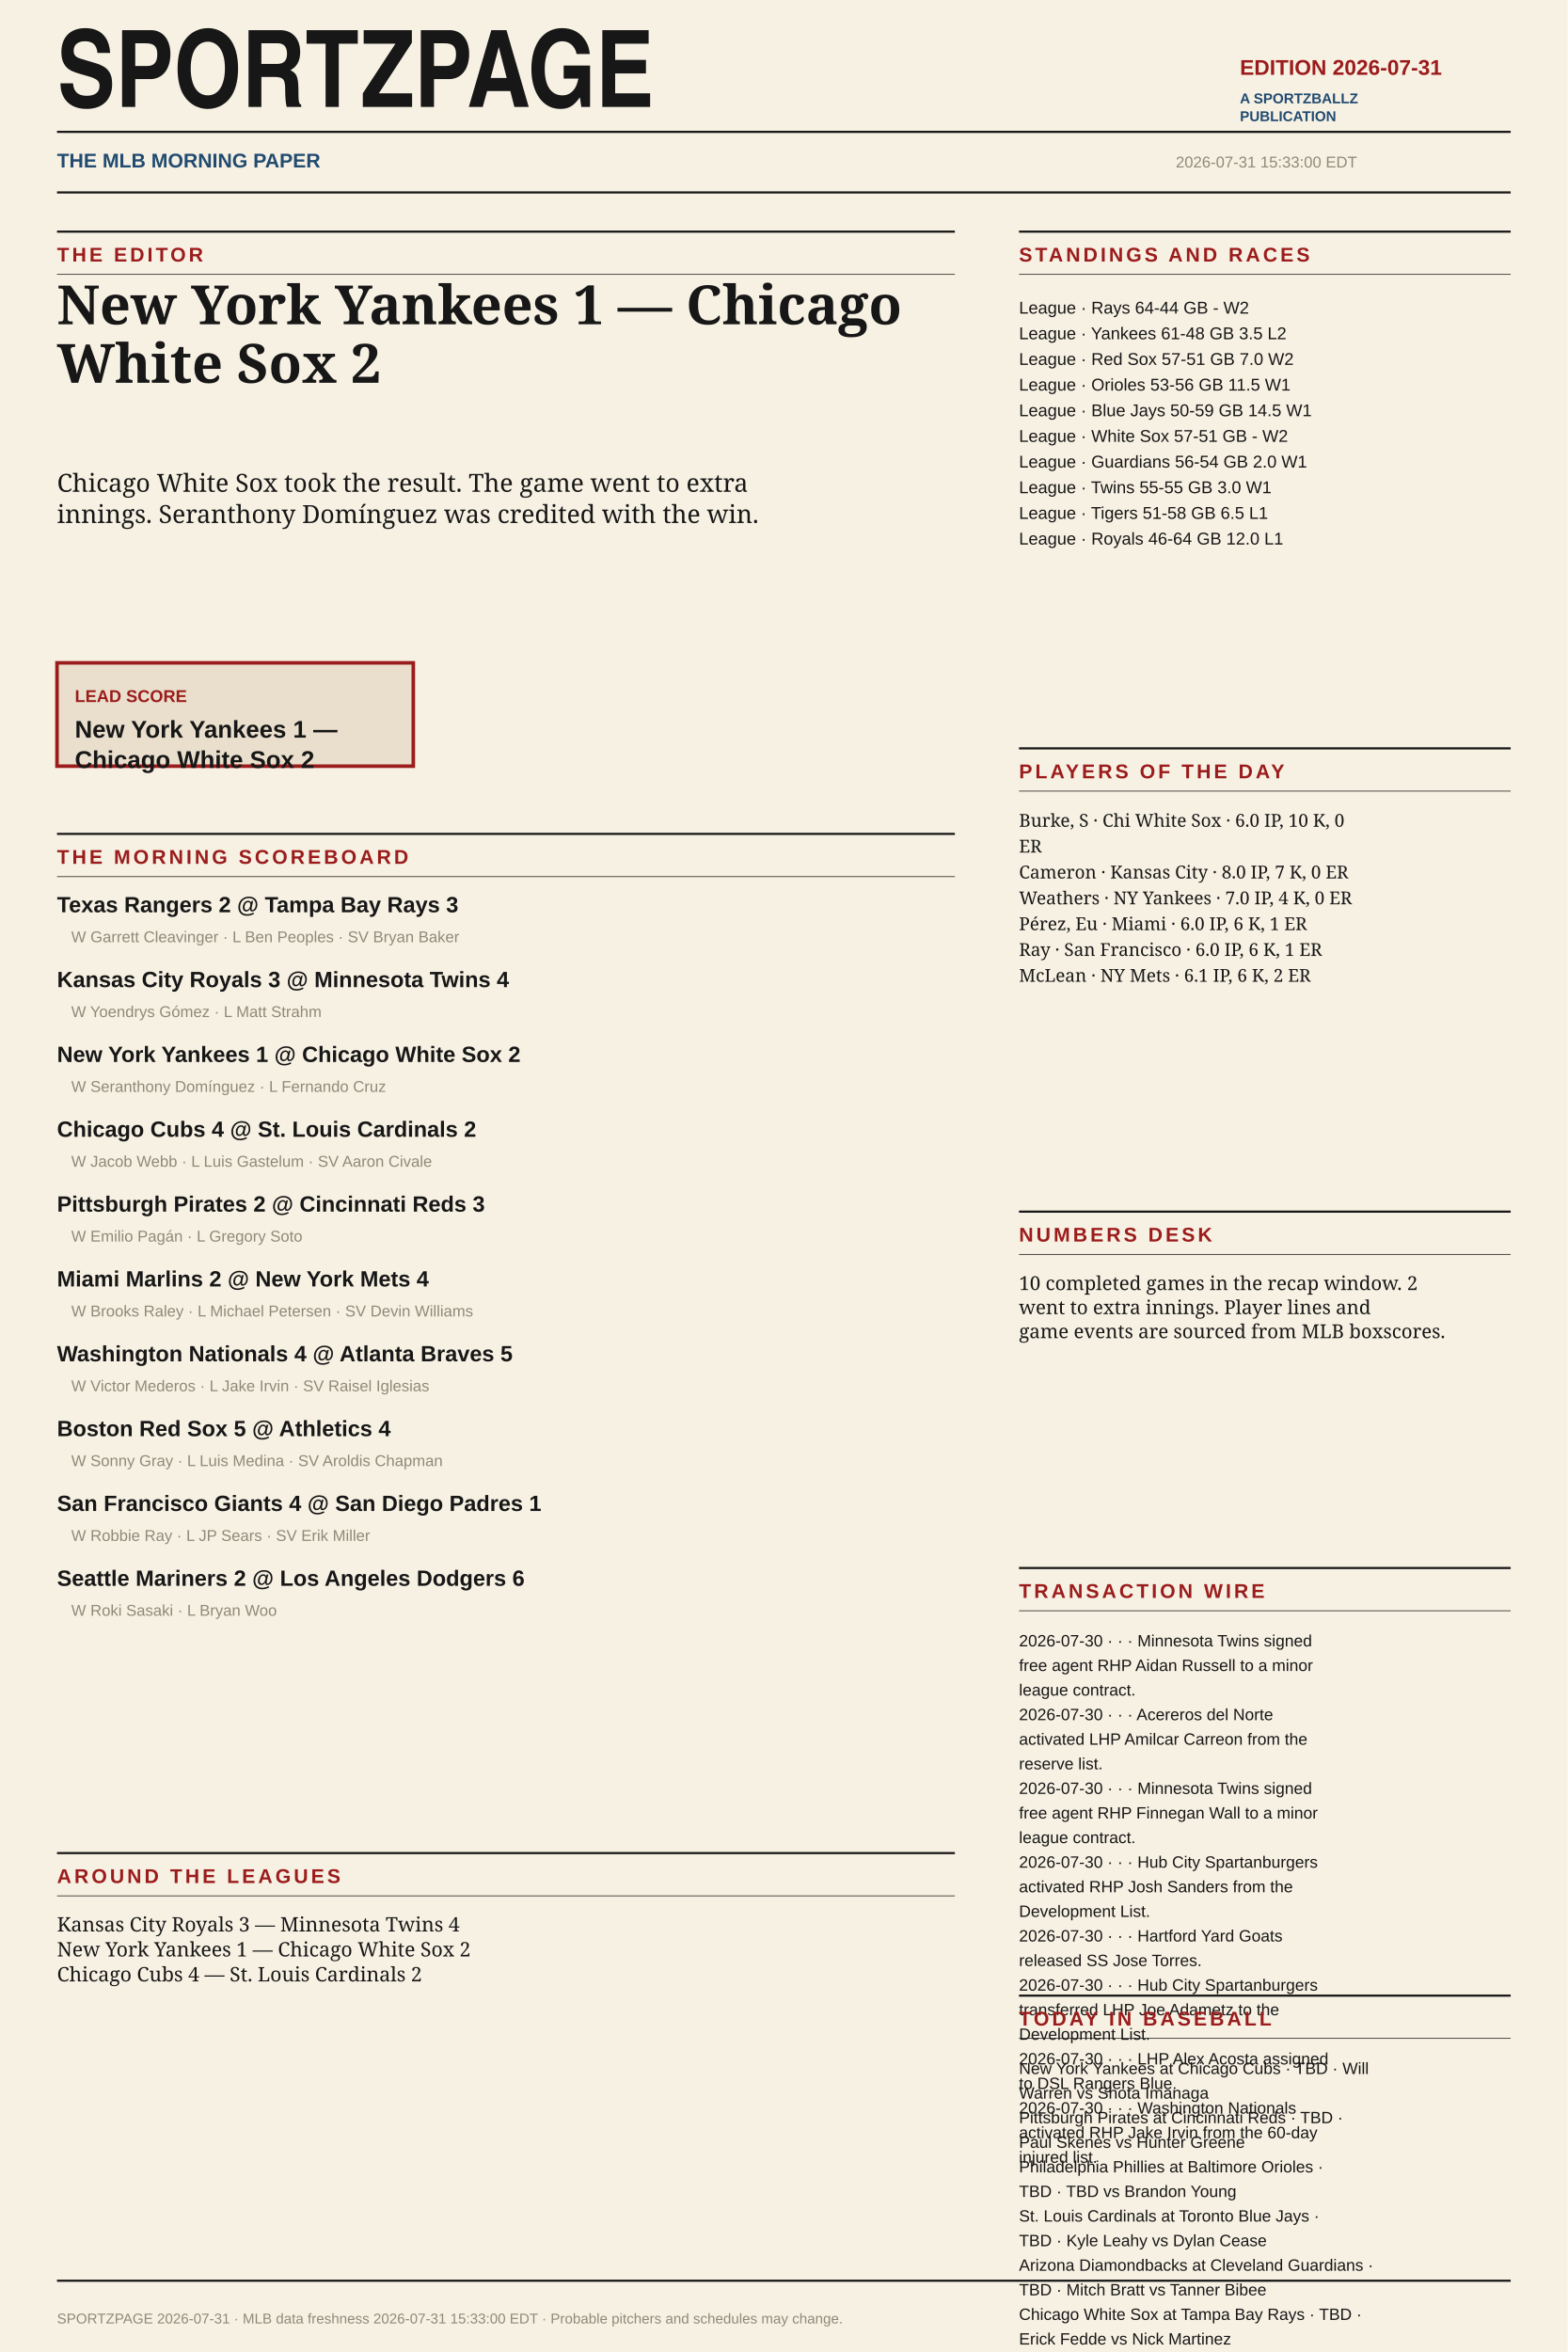
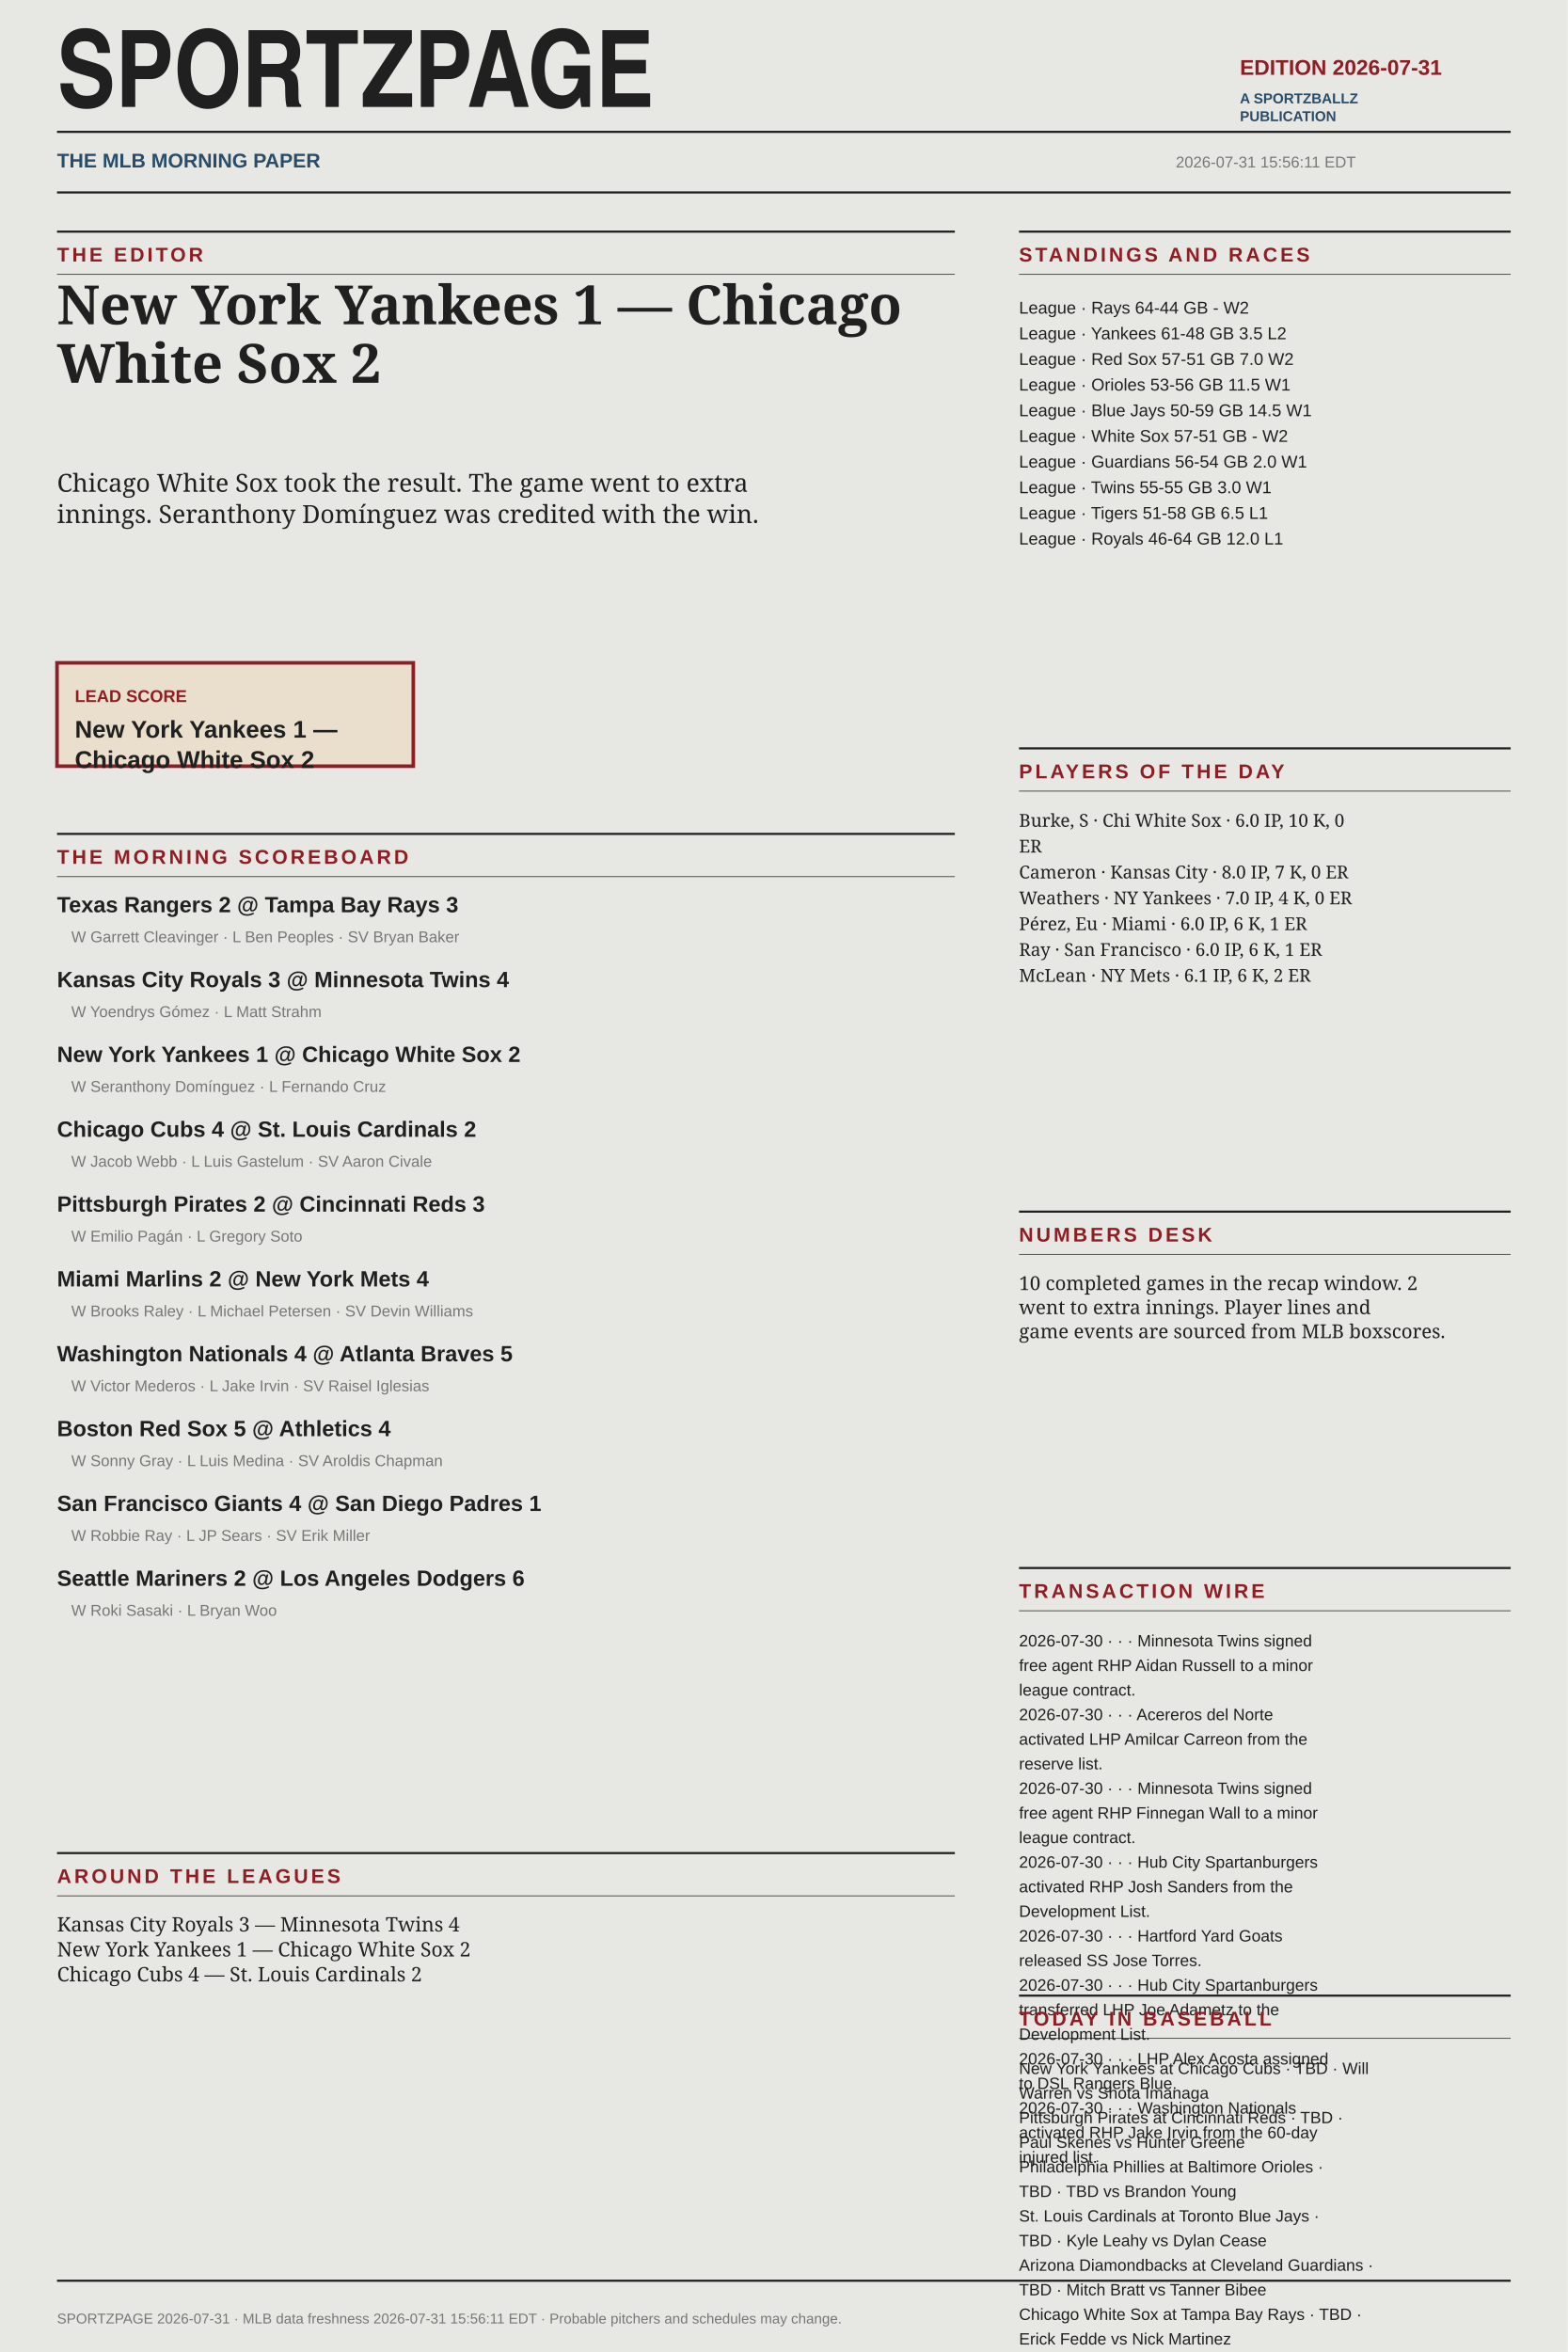
<svg xmlns="http://www.w3.org/2000/svg" width="2200" height="3300" viewBox="0 0 2200 3300" role="img" aria-labelledby="title desc">
-   <rect width="100%" height="100%" fill="#f7f1e3" />
-   <text x="80" y="150.0" font-size="150" font-weight="900" font-family="Arial Narrow" fill="#171717">SPORTZPAGE</text>
-   <text x="1740" y="105.0" font-size="30" font-weight="700" font-family="Arial" fill="#9b1c1c">EDITION 2026-07-31</text>
-   <text x="1740" y="145.0" font-size="20" font-weight="700" font-family="Arial" fill="#214b70">A SPORTZBALLZ</text>
-   <text x="1740" y="170.0" font-size="20" font-weight="700" font-family="Arial" fill="#214b70">PUBLICATION</text>
-   <line x1="80" y1="185" x2="2120" y2="185" stroke="#171717" stroke-width="3" />
-   <text x="80" y="235.0" font-size="28" font-weight="700" font-family="Arial" fill="#214b70">THE MLB MORNING PAPER</text>
-   <text x="1650" y="235.0" font-size="22" font-weight="400" font-family="Arial" fill="#918878">2026-07-31 15:33:00 EDT</text>
-   <line x1="80" y1="270" x2="2120" y2="270" stroke="#171717" stroke-width="3" />
-   <line x1="80" y1="325" x2="1340" y2="325" stroke="#171717" stroke-width="3" />
-   <text x="80" y="367" font-size="28" font-weight="700" font-family="Arial" letter-spacing="4" fill="#9b1c1c">THE EDITOR</text>
-   <line x1="80" y1="385" x2="1340" y2="385" stroke="#171717" stroke-width="1" />
-   <text x="80" y="455.0" font-size="76" font-weight="900" font-family="Georgia" fill="#171717">New York Yankees 1 — Chicago</text>
-   <text x="80" y="537.1" font-size="76" font-weight="900" font-family="Georgia" fill="#171717">White Sox 2</text>
-   <text x="80" y="690.0" font-size="35" font-weight="400" font-family="Georgia" fill="#171717">Chicago White Sox took the result. The game went to extra</text>
-   <text x="80" y="733.8" font-size="35" font-weight="400" font-family="Georgia" fill="#171717">innings. Seranthony Domínguez was credited with the win.</text>
-   <rect x="80" y="930" width="500" height="145" fill="#e9dfcc" stroke="#9b1c1c" stroke-width="5" />
-   <text x="105" y="985" font-size="24" font-family="Arial" fill="#9b1c1c" font-weight="700">LEAD SCORE</text>
-   <text x="105" y="1035.0" font-size="34" font-weight="900" font-family="Arial" fill="#171717">New York Yankees 1 —</text>
-   <text x="105" y="1077.5" font-size="34" font-weight="900" font-family="Arial" fill="#171717">Chicago White Sox 2</text>
-   <line x1="80" y1="1170" x2="1340" y2="1170" stroke="#171717" stroke-width="3" />
-   <text x="80" y="1212" font-size="28" font-weight="700" font-family="Arial" letter-spacing="4" fill="#9b1c1c">THE MORNING SCOREBOARD</text>
-   <line x1="80" y1="1230" x2="1340" y2="1230" stroke="#171717" stroke-width="1" />
-   <text x="80" y="1280.0" font-size="31" font-weight="700" font-family="Arial" fill="#171717">Texas Rangers  2   @   Tampa Bay Rays  3</text>
-   <text x="100" y="1322.0" font-size="22" font-weight="400" font-family="Arial" fill="#918878">W Garrett Cleavinger  ·  L Ben Peoples  ·  SV Bryan Baker</text>
-   <text x="80" y="1385.0" font-size="31" font-weight="700" font-family="Arial" fill="#171717">Kansas City Royals  3   @   Minnesota Twins  4</text>
-   <text x="100" y="1427.0" font-size="22" font-weight="400" font-family="Arial" fill="#918878">W Yoendrys Gómez  ·  L Matt Strahm</text>
-   <text x="80" y="1490.0" font-size="31" font-weight="700" font-family="Arial" fill="#171717">New York Yankees  1   @   Chicago White Sox  2</text>
-   <text x="100" y="1532.0" font-size="22" font-weight="400" font-family="Arial" fill="#918878">W Seranthony Domínguez  ·  L Fernando Cruz</text>
-   <text x="80" y="1595.0" font-size="31" font-weight="700" font-family="Arial" fill="#171717">Chicago Cubs  4   @   St. Louis Cardinals  2</text>
-   <text x="100" y="1637.0" font-size="22" font-weight="400" font-family="Arial" fill="#918878">W Jacob Webb  ·  L Luis Gastelum  ·  SV Aaron Civale</text>
-   <text x="80" y="1700.0" font-size="31" font-weight="700" font-family="Arial" fill="#171717">Pittsburgh Pirates  2   @   Cincinnati Reds  3</text>
-   <text x="100" y="1742.0" font-size="22" font-weight="400" font-family="Arial" fill="#918878">W Emilio Pagán  ·  L Gregory Soto</text>
-   <text x="80" y="1805.0" font-size="31" font-weight="700" font-family="Arial" fill="#171717">Miami Marlins  2   @   New York Mets  4</text>
-   <text x="100" y="1847.0" font-size="22" font-weight="400" font-family="Arial" fill="#918878">W Brooks Raley  ·  L Michael Petersen  ·  SV Devin Williams</text>
-   <text x="80" y="1910.0" font-size="31" font-weight="700" font-family="Arial" fill="#171717">Washington Nationals  4   @   Atlanta Braves  5</text>
-   <text x="100" y="1952.0" font-size="22" font-weight="400" font-family="Arial" fill="#918878">W Victor Mederos  ·  L Jake Irvin  ·  SV Raisel Iglesias</text>
-   <text x="80" y="2015.0" font-size="31" font-weight="700" font-family="Arial" fill="#171717">Boston Red Sox  5   @   Athletics  4</text>
-   <text x="100" y="2057.0" font-size="22" font-weight="400" font-family="Arial" fill="#918878">W Sonny Gray  ·  L Luis Medina  ·  SV Aroldis Chapman</text>
-   <text x="80" y="2120.0" font-size="31" font-weight="700" font-family="Arial" fill="#171717">San Francisco Giants  4   @   San Diego Padres  1</text>
-   <text x="100" y="2162.0" font-size="22" font-weight="400" font-family="Arial" fill="#918878">W Robbie Ray  ·  L JP Sears  ·  SV Erik Miller</text>
-   <text x="80" y="2225.0" font-size="31" font-weight="700" font-family="Arial" fill="#171717">Seattle Mariners  2   @   Los Angeles Dodgers  6</text>
-   <text x="100" y="2267.0" font-size="22" font-weight="400" font-family="Arial" fill="#918878">W Roki Sasaki  ·  L Bryan Woo</text>
-   <line x1="80" y1="2600" x2="1340" y2="2600" stroke="#171717" stroke-width="3" />
-   <text x="80" y="2642" font-size="28" font-weight="700" font-family="Arial" letter-spacing="4" fill="#9b1c1c">AROUND THE LEAGUES</text>
-   <line x1="80" y1="2660" x2="1340" y2="2660" stroke="#171717" stroke-width="1" />
-   <text x="80" y="2710.0" font-size="28" font-weight="400" font-family="Georgia" fill="#171717">Kansas City Royals 3 — Minnesota Twins 4</text>
-   <text x="80" y="2745.0" font-size="28" font-weight="400" font-family="Georgia" fill="#171717">New York Yankees 1 — Chicago White Sox 2</text>
-   <text x="80" y="2780.0" font-size="28" font-weight="400" font-family="Georgia" fill="#171717">Chicago Cubs 4 — St. Louis Cardinals 2</text>
-   <line x1="1430" y1="325" x2="2120" y2="325" stroke="#171717" stroke-width="3" />
-   <text x="1430" y="367" font-size="28" font-weight="700" font-family="Arial" letter-spacing="4" fill="#9b1c1c">STANDINGS AND RACES</text>
-   <line x1="1430" y1="385" x2="2120" y2="385" stroke="#171717" stroke-width="1" />
-   <text x="1430" y="440.0" font-size="24" font-weight="400" font-family="Arial" fill="#171717">League · Rays  64-44  GB -  W2</text>
-   <text x="1430" y="476.0" font-size="24" font-weight="400" font-family="Arial" fill="#171717">League · Yankees  61-48  GB 3.5  L2</text>
-   <text x="1430" y="512.0" font-size="24" font-weight="400" font-family="Arial" fill="#171717">League · Red Sox  57-51  GB 7.0  W2</text>
-   <text x="1430" y="548.0" font-size="24" font-weight="400" font-family="Arial" fill="#171717">League · Orioles  53-56  GB 11.5  W1</text>
-   <text x="1430" y="584.0" font-size="24" font-weight="400" font-family="Arial" fill="#171717">League · Blue Jays  50-59  GB 14.5  W1</text>
-   <text x="1430" y="620.0" font-size="24" font-weight="400" font-family="Arial" fill="#171717">League · White Sox  57-51  GB -  W2</text>
-   <text x="1430" y="656.0" font-size="24" font-weight="400" font-family="Arial" fill="#171717">League · Guardians  56-54  GB 2.0  W1</text>
-   <text x="1430" y="692.0" font-size="24" font-weight="400" font-family="Arial" fill="#171717">League · Twins  55-55  GB 3.0  W1</text>
-   <text x="1430" y="728.0" font-size="24" font-weight="400" font-family="Arial" fill="#171717">League · Tigers  51-58  GB 6.5  L1</text>
-   <text x="1430" y="764.0" font-size="24" font-weight="400" font-family="Arial" fill="#171717">League · Royals  46-64  GB 12.0  L1</text>
-   <line x1="1430" y1="1050" x2="2120" y2="1050" stroke="#171717" stroke-width="3" />
-   <text x="1430" y="1092" font-size="28" font-weight="700" font-family="Arial" letter-spacing="4" fill="#9b1c1c">PLAYERS OF THE DAY</text>
-   <line x1="1430" y1="1110" x2="2120" y2="1110" stroke="#171717" stroke-width="1" />
-   <text x="1430" y="1160.0" font-size="25" font-weight="400" font-family="Georgia" fill="#171717">Burke, S · Chi White Sox · 6.0 IP, 10 K, 0</text>
-   <text x="1430" y="1196.2" font-size="25" font-weight="400" font-family="Georgia" fill="#171717">ER</text>
-   <text x="1430" y="1232.5" font-size="25" font-weight="400" font-family="Georgia" fill="#171717">Cameron · Kansas City · 8.0 IP, 7 K, 0 ER</text>
-   <text x="1430" y="1268.8" font-size="25" font-weight="400" font-family="Georgia" fill="#171717">Weathers · NY Yankees · 7.0 IP, 4 K, 0 ER</text>
-   <text x="1430" y="1305.0" font-size="25" font-weight="400" font-family="Georgia" fill="#171717">Pérez, Eu · Miami · 6.0 IP, 6 K, 1 ER</text>
-   <text x="1430" y="1341.2" font-size="25" font-weight="400" font-family="Georgia" fill="#171717">Ray · San Francisco · 6.0 IP, 6 K, 1 ER</text>
-   <text x="1430" y="1377.5" font-size="25" font-weight="400" font-family="Georgia" fill="#171717">McLean · NY Mets · 6.1 IP, 6 K, 2 ER</text>
-   <line x1="1430" y1="1700" x2="2120" y2="1700" stroke="#171717" stroke-width="3" />
-   <text x="1430" y="1742" font-size="28" font-weight="700" font-family="Arial" letter-spacing="4" fill="#9b1c1c">NUMBERS DESK</text>
-   <line x1="1430" y1="1760" x2="2120" y2="1760" stroke="#171717" stroke-width="1" />
-   <text x="1430" y="1810.0" font-size="27" font-weight="400" font-family="Georgia" fill="#171717">10 completed games in the recap window. 2</text>
-   <text x="1430" y="1843.8" font-size="27" font-weight="400" font-family="Georgia" fill="#171717">went to extra innings. Player lines and</text>
-   <text x="1430" y="1877.5" font-size="27" font-weight="400" font-family="Georgia" fill="#171717">game events are sourced from MLB boxscores.</text>
-   <line x1="1430" y1="2200" x2="2120" y2="2200" stroke="#171717" stroke-width="3" />
-   <text x="1430" y="2242" font-size="28" font-weight="700" font-family="Arial" letter-spacing="4" fill="#9b1c1c">TRANSACTION WIRE</text>
-   <line x1="1430" y1="2260" x2="2120" y2="2260" stroke="#171717" stroke-width="1" />
-   <text x="1430" y="2310.0" font-size="23" font-weight="400" font-family="Arial" fill="#171717">2026-07-30 ·  ·  · Minnesota Twins signed</text>
-   <text x="1430" y="2344.5" font-size="23" font-weight="400" font-family="Arial" fill="#171717">free agent RHP Aidan Russell to a minor</text>
-   <text x="1430" y="2379.0" font-size="23" font-weight="400" font-family="Arial" fill="#171717">league contract.</text>
-   <text x="1430" y="2413.5" font-size="23" font-weight="400" font-family="Arial" fill="#171717">2026-07-30 ·  ·  · Acereros del Norte</text>
-   <text x="1430" y="2448.0" font-size="23" font-weight="400" font-family="Arial" fill="#171717">activated LHP Amilcar Carreon from the</text>
-   <text x="1430" y="2482.5" font-size="23" font-weight="400" font-family="Arial" fill="#171717">reserve list.</text>
-   <text x="1430" y="2517.0" font-size="23" font-weight="400" font-family="Arial" fill="#171717">2026-07-30 ·  ·  · Minnesota Twins signed</text>
-   <text x="1430" y="2551.5" font-size="23" font-weight="400" font-family="Arial" fill="#171717">free agent RHP Finnegan Wall to a minor</text>
-   <text x="1430" y="2586.0" font-size="23" font-weight="400" font-family="Arial" fill="#171717">league contract.</text>
-   <text x="1430" y="2620.5" font-size="23" font-weight="400" font-family="Arial" fill="#171717">2026-07-30 ·  ·  · Hub City Spartanburgers</text>
-   <text x="1430" y="2655.0" font-size="23" font-weight="400" font-family="Arial" fill="#171717">activated RHP Josh Sanders from the</text>
-   <text x="1430" y="2689.5" font-size="23" font-weight="400" font-family="Arial" fill="#171717">Development List.</text>
-   <text x="1430" y="2724.0" font-size="23" font-weight="400" font-family="Arial" fill="#171717">2026-07-30 ·  ·  · Hartford Yard Goats</text>
-   <text x="1430" y="2758.5" font-size="23" font-weight="400" font-family="Arial" fill="#171717">released SS Jose Torres.</text>
-   <text x="1430" y="2793.0" font-size="23" font-weight="400" font-family="Arial" fill="#171717">2026-07-30 ·  ·  · Hub City Spartanburgers</text>
-   <text x="1430" y="2827.5" font-size="23" font-weight="400" font-family="Arial" fill="#171717">transferred LHP Joe Adametz to the</text>
-   <text x="1430" y="2862.0" font-size="23" font-weight="400" font-family="Arial" fill="#171717">Development List.</text>
-   <text x="1430" y="2896.5" font-size="23" font-weight="400" font-family="Arial" fill="#171717">2026-07-30 ·  ·  · LHP Alex Acosta assigned</text>
-   <text x="1430" y="2931.0" font-size="23" font-weight="400" font-family="Arial" fill="#171717">to DSL Rangers Blue.</text>
-   <text x="1430" y="2965.5" font-size="23" font-weight="400" font-family="Arial" fill="#171717">2026-07-30 ·  ·  · Washington Nationals</text>
-   <text x="1430" y="3000.0" font-size="23" font-weight="400" font-family="Arial" fill="#171717">activated RHP Jake Irvin from the 60-day</text>
-   <text x="1430" y="3034.5" font-size="23" font-weight="400" font-family="Arial" fill="#171717">injured list.</text>
-   <line x1="1430" y1="2800" x2="2120" y2="2800" stroke="#171717" stroke-width="3" />
-   <text x="1430" y="2842" font-size="28" font-weight="700" font-family="Arial" letter-spacing="4" fill="#9b1c1c">TODAY IN BASEBALL</text>
-   <line x1="1430" y1="2860" x2="2120" y2="2860" stroke="#171717" stroke-width="1" />
-   <text x="1430" y="2910.0" font-size="23" font-weight="400" font-family="Arial" fill="#171717">New York Yankees at Chicago Cubs · TBD · Will</text>
-   <text x="1430" y="2944.5" font-size="23" font-weight="400" font-family="Arial" fill="#171717">Warren vs Shota Imanaga</text>
-   <text x="1430" y="2979.0" font-size="23" font-weight="400" font-family="Arial" fill="#171717">Pittsburgh Pirates at Cincinnati Reds · TBD ·</text>
-   <text x="1430" y="3013.5" font-size="23" font-weight="400" font-family="Arial" fill="#171717">Paul Skenes vs Hunter Greene</text>
-   <text x="1430" y="3048.0" font-size="23" font-weight="400" font-family="Arial" fill="#171717">Philadelphia Phillies at Baltimore Orioles ·</text>
-   <text x="1430" y="3082.5" font-size="23" font-weight="400" font-family="Arial" fill="#171717">TBD · TBD vs Brandon Young</text>
-   <text x="1430" y="3117.0" font-size="23" font-weight="400" font-family="Arial" fill="#171717">St. Louis Cardinals at Toronto Blue Jays ·</text>
-   <text x="1430" y="3151.5" font-size="23" font-weight="400" font-family="Arial" fill="#171717">TBD · Kyle Leahy vs Dylan Cease</text>
-   <text x="1430" y="3186.0" font-size="23" font-weight="400" font-family="Arial" fill="#171717">Arizona Diamondbacks at Cleveland Guardians ·</text>
-   <text x="1430" y="3220.5" font-size="23" font-weight="400" font-family="Arial" fill="#171717">TBD · Mitch Bratt vs Tanner Bibee</text>
-   <text x="1430" y="3255.0" font-size="23" font-weight="400" font-family="Arial" fill="#171717">Chicago White Sox at Tampa Bay Rays · TBD ·</text>
-   <text x="1430" y="3289.5" font-size="23" font-weight="400" font-family="Arial" fill="#171717">Erick Fedde vs Nick Martinez</text>
-   <text x="1430" y="3324.0" font-size="23" font-weight="400" font-family="Arial" fill="#171717">Miami Marlins at New York Mets · TBD · Janson</text>
-   <text x="1430" y="3358.5" font-size="23" font-weight="400" font-family="Arial" fill="#171717">Junk vs TBD</text>
-   <text x="1430" y="3393.0" font-size="23" font-weight="400" font-family="Arial" fill="#171717">Washington Nationals at Atlanta Braves · TBD</text>
-   <text x="1430" y="3427.5" font-size="23" font-weight="400" font-family="Arial" fill="#171717">· Foster Griffin vs Bryce Elder</text>
-   <line x1="80" y1="3200" x2="2120" y2="3200" stroke="#171717" stroke-width="3" />
-   <text x="80" y="3260.0" font-size="20" font-weight="400" font-family="Arial" fill="#918878">SPORTZPAGE 2026-07-31 · MLB data freshness 2026-07-31 15:33:00 EDT · Probable pitchers and schedules may change.</text>
+   <rect width="100%" height="100%" fill="#e7e7e3" />
+   <text x="80" y="150.0" font-size="150" font-weight="900" font-family="Arial Narrow" fill="#202020">SPORTZPAGE</text>
+   <text x="1740" y="105.0" font-size="30" font-weight="700" font-family="Arial" fill="#8f1d24">EDITION 2026-07-31</text>
+   <text x="1740" y="145.0" font-size="20" font-weight="700" font-family="Arial" fill="#294d68">A SPORTZBALLZ</text>
+   <text x="1740" y="170.0" font-size="20" font-weight="700" font-family="Arial" fill="#294d68">PUBLICATION</text>
+   <line x1="80" y1="185" x2="2120" y2="185" stroke="#202020" stroke-width="3" />
+   <text x="80" y="235.0" font-size="28" font-weight="700" font-family="Arial" fill="#294d68">THE MLB MORNING PAPER</text>
+   <text x="1650" y="235.0" font-size="22" font-weight="400" font-family="Arial" fill="#777777">2026-07-31 15:56:11 EDT</text>
+   <line x1="80" y1="270" x2="2120" y2="270" stroke="#202020" stroke-width="3" />
+   <line x1="80" y1="325" x2="1340" y2="325" stroke="#202020" stroke-width="3" />
+   <text x="80" y="367" font-size="28" font-weight="700" font-family="Arial" letter-spacing="4" fill="#8f1d24">THE EDITOR</text>
+   <line x1="80" y1="385" x2="1340" y2="385" stroke="#202020" stroke-width="1" />
+   <text x="80" y="455.0" font-size="76" font-weight="900" font-family="Georgia" fill="#202020">New York Yankees 1 — Chicago</text>
+   <text x="80" y="537.1" font-size="76" font-weight="900" font-family="Georgia" fill="#202020">White Sox 2</text>
+   <text x="80" y="690.0" font-size="35" font-weight="400" font-family="Georgia" fill="#202020">Chicago White Sox took the result. The game went to extra</text>
+   <text x="80" y="733.8" font-size="35" font-weight="400" font-family="Georgia" fill="#202020">innings. Seranthony Domínguez was credited with the win.</text>
+   <rect x="80" y="930" width="500" height="145" fill="#e9dfcc" stroke="#8f1d24" stroke-width="5" />
+   <text x="105" y="985" font-size="24" font-family="Arial" fill="#8f1d24" font-weight="700">LEAD SCORE</text>
+   <text x="105" y="1035.0" font-size="34" font-weight="900" font-family="Arial" fill="#202020">New York Yankees 1 —</text>
+   <text x="105" y="1077.5" font-size="34" font-weight="900" font-family="Arial" fill="#202020">Chicago White Sox 2</text>
+   <line x1="80" y1="1170" x2="1340" y2="1170" stroke="#202020" stroke-width="3" />
+   <text x="80" y="1212" font-size="28" font-weight="700" font-family="Arial" letter-spacing="4" fill="#8f1d24">THE MORNING SCOREBOARD</text>
+   <line x1="80" y1="1230" x2="1340" y2="1230" stroke="#202020" stroke-width="1" />
+   <text x="80" y="1280.0" font-size="31" font-weight="700" font-family="Arial" fill="#202020">Texas Rangers  2   @   Tampa Bay Rays  3</text>
+   <text x="100" y="1322.0" font-size="22" font-weight="400" font-family="Arial" fill="#777777">W Garrett Cleavinger  ·  L Ben Peoples  ·  SV Bryan Baker</text>
+   <text x="80" y="1385.0" font-size="31" font-weight="700" font-family="Arial" fill="#202020">Kansas City Royals  3   @   Minnesota Twins  4</text>
+   <text x="100" y="1427.0" font-size="22" font-weight="400" font-family="Arial" fill="#777777">W Yoendrys Gómez  ·  L Matt Strahm</text>
+   <text x="80" y="1490.0" font-size="31" font-weight="700" font-family="Arial" fill="#202020">New York Yankees  1   @   Chicago White Sox  2</text>
+   <text x="100" y="1532.0" font-size="22" font-weight="400" font-family="Arial" fill="#777777">W Seranthony Domínguez  ·  L Fernando Cruz</text>
+   <text x="80" y="1595.0" font-size="31" font-weight="700" font-family="Arial" fill="#202020">Chicago Cubs  4   @   St. Louis Cardinals  2</text>
+   <text x="100" y="1637.0" font-size="22" font-weight="400" font-family="Arial" fill="#777777">W Jacob Webb  ·  L Luis Gastelum  ·  SV Aaron Civale</text>
+   <text x="80" y="1700.0" font-size="31" font-weight="700" font-family="Arial" fill="#202020">Pittsburgh Pirates  2   @   Cincinnati Reds  3</text>
+   <text x="100" y="1742.0" font-size="22" font-weight="400" font-family="Arial" fill="#777777">W Emilio Pagán  ·  L Gregory Soto</text>
+   <text x="80" y="1805.0" font-size="31" font-weight="700" font-family="Arial" fill="#202020">Miami Marlins  2   @   New York Mets  4</text>
+   <text x="100" y="1847.0" font-size="22" font-weight="400" font-family="Arial" fill="#777777">W Brooks Raley  ·  L Michael Petersen  ·  SV Devin Williams</text>
+   <text x="80" y="1910.0" font-size="31" font-weight="700" font-family="Arial" fill="#202020">Washington Nationals  4   @   Atlanta Braves  5</text>
+   <text x="100" y="1952.0" font-size="22" font-weight="400" font-family="Arial" fill="#777777">W Victor Mederos  ·  L Jake Irvin  ·  SV Raisel Iglesias</text>
+   <text x="80" y="2015.0" font-size="31" font-weight="700" font-family="Arial" fill="#202020">Boston Red Sox  5   @   Athletics  4</text>
+   <text x="100" y="2057.0" font-size="22" font-weight="400" font-family="Arial" fill="#777777">W Sonny Gray  ·  L Luis Medina  ·  SV Aroldis Chapman</text>
+   <text x="80" y="2120.0" font-size="31" font-weight="700" font-family="Arial" fill="#202020">San Francisco Giants  4   @   San Diego Padres  1</text>
+   <text x="100" y="2162.0" font-size="22" font-weight="400" font-family="Arial" fill="#777777">W Robbie Ray  ·  L JP Sears  ·  SV Erik Miller</text>
+   <text x="80" y="2225.0" font-size="31" font-weight="700" font-family="Arial" fill="#202020">Seattle Mariners  2   @   Los Angeles Dodgers  6</text>
+   <text x="100" y="2267.0" font-size="22" font-weight="400" font-family="Arial" fill="#777777">W Roki Sasaki  ·  L Bryan Woo</text>
+   <line x1="80" y1="2600" x2="1340" y2="2600" stroke="#202020" stroke-width="3" />
+   <text x="80" y="2642" font-size="28" font-weight="700" font-family="Arial" letter-spacing="4" fill="#8f1d24">AROUND THE LEAGUES</text>
+   <line x1="80" y1="2660" x2="1340" y2="2660" stroke="#202020" stroke-width="1" />
+   <text x="80" y="2710.0" font-size="28" font-weight="400" font-family="Georgia" fill="#202020">Kansas City Royals 3 — Minnesota Twins 4</text>
+   <text x="80" y="2745.0" font-size="28" font-weight="400" font-family="Georgia" fill="#202020">New York Yankees 1 — Chicago White Sox 2</text>
+   <text x="80" y="2780.0" font-size="28" font-weight="400" font-family="Georgia" fill="#202020">Chicago Cubs 4 — St. Louis Cardinals 2</text>
+   <line x1="1430" y1="325" x2="2120" y2="325" stroke="#202020" stroke-width="3" />
+   <text x="1430" y="367" font-size="28" font-weight="700" font-family="Arial" letter-spacing="4" fill="#8f1d24">STANDINGS AND RACES</text>
+   <line x1="1430" y1="385" x2="2120" y2="385" stroke="#202020" stroke-width="1" />
+   <text x="1430" y="440.0" font-size="24" font-weight="400" font-family="Arial" fill="#202020">League · Rays  64-44  GB -  W2</text>
+   <text x="1430" y="476.0" font-size="24" font-weight="400" font-family="Arial" fill="#202020">League · Yankees  61-48  GB 3.5  L2</text>
+   <text x="1430" y="512.0" font-size="24" font-weight="400" font-family="Arial" fill="#202020">League · Red Sox  57-51  GB 7.0  W2</text>
+   <text x="1430" y="548.0" font-size="24" font-weight="400" font-family="Arial" fill="#202020">League · Orioles  53-56  GB 11.5  W1</text>
+   <text x="1430" y="584.0" font-size="24" font-weight="400" font-family="Arial" fill="#202020">League · Blue Jays  50-59  GB 14.5  W1</text>
+   <text x="1430" y="620.0" font-size="24" font-weight="400" font-family="Arial" fill="#202020">League · White Sox  57-51  GB -  W2</text>
+   <text x="1430" y="656.0" font-size="24" font-weight="400" font-family="Arial" fill="#202020">League · Guardians  56-54  GB 2.0  W1</text>
+   <text x="1430" y="692.0" font-size="24" font-weight="400" font-family="Arial" fill="#202020">League · Twins  55-55  GB 3.0  W1</text>
+   <text x="1430" y="728.0" font-size="24" font-weight="400" font-family="Arial" fill="#202020">League · Tigers  51-58  GB 6.5  L1</text>
+   <text x="1430" y="764.0" font-size="24" font-weight="400" font-family="Arial" fill="#202020">League · Royals  46-64  GB 12.0  L1</text>
+   <line x1="1430" y1="1050" x2="2120" y2="1050" stroke="#202020" stroke-width="3" />
+   <text x="1430" y="1092" font-size="28" font-weight="700" font-family="Arial" letter-spacing="4" fill="#8f1d24">PLAYERS OF THE DAY</text>
+   <line x1="1430" y1="1110" x2="2120" y2="1110" stroke="#202020" stroke-width="1" />
+   <text x="1430" y="1160.0" font-size="25" font-weight="400" font-family="Georgia" fill="#202020">Burke, S · Chi White Sox · 6.0 IP, 10 K, 0</text>
+   <text x="1430" y="1196.2" font-size="25" font-weight="400" font-family="Georgia" fill="#202020">ER</text>
+   <text x="1430" y="1232.5" font-size="25" font-weight="400" font-family="Georgia" fill="#202020">Cameron · Kansas City · 8.0 IP, 7 K, 0 ER</text>
+   <text x="1430" y="1268.8" font-size="25" font-weight="400" font-family="Georgia" fill="#202020">Weathers · NY Yankees · 7.0 IP, 4 K, 0 ER</text>
+   <text x="1430" y="1305.0" font-size="25" font-weight="400" font-family="Georgia" fill="#202020">Pérez, Eu · Miami · 6.0 IP, 6 K, 1 ER</text>
+   <text x="1430" y="1341.2" font-size="25" font-weight="400" font-family="Georgia" fill="#202020">Ray · San Francisco · 6.0 IP, 6 K, 1 ER</text>
+   <text x="1430" y="1377.5" font-size="25" font-weight="400" font-family="Georgia" fill="#202020">McLean · NY Mets · 6.1 IP, 6 K, 2 ER</text>
+   <line x1="1430" y1="1700" x2="2120" y2="1700" stroke="#202020" stroke-width="3" />
+   <text x="1430" y="1742" font-size="28" font-weight="700" font-family="Arial" letter-spacing="4" fill="#8f1d24">NUMBERS DESK</text>
+   <line x1="1430" y1="1760" x2="2120" y2="1760" stroke="#202020" stroke-width="1" />
+   <text x="1430" y="1810.0" font-size="27" font-weight="400" font-family="Georgia" fill="#202020">10 completed games in the recap window. 2</text>
+   <text x="1430" y="1843.8" font-size="27" font-weight="400" font-family="Georgia" fill="#202020">went to extra innings. Player lines and</text>
+   <text x="1430" y="1877.5" font-size="27" font-weight="400" font-family="Georgia" fill="#202020">game events are sourced from MLB boxscores.</text>
+   <line x1="1430" y1="2200" x2="2120" y2="2200" stroke="#202020" stroke-width="3" />
+   <text x="1430" y="2242" font-size="28" font-weight="700" font-family="Arial" letter-spacing="4" fill="#8f1d24">TRANSACTION WIRE</text>
+   <line x1="1430" y1="2260" x2="2120" y2="2260" stroke="#202020" stroke-width="1" />
+   <text x="1430" y="2310.0" font-size="23" font-weight="400" font-family="Arial" fill="#202020">2026-07-30 ·  ·  · Minnesota Twins signed</text>
+   <text x="1430" y="2344.5" font-size="23" font-weight="400" font-family="Arial" fill="#202020">free agent RHP Aidan Russell to a minor</text>
+   <text x="1430" y="2379.0" font-size="23" font-weight="400" font-family="Arial" fill="#202020">league contract.</text>
+   <text x="1430" y="2413.5" font-size="23" font-weight="400" font-family="Arial" fill="#202020">2026-07-30 ·  ·  · Acereros del Norte</text>
+   <text x="1430" y="2448.0" font-size="23" font-weight="400" font-family="Arial" fill="#202020">activated LHP Amilcar Carreon from the</text>
+   <text x="1430" y="2482.5" font-size="23" font-weight="400" font-family="Arial" fill="#202020">reserve list.</text>
+   <text x="1430" y="2517.0" font-size="23" font-weight="400" font-family="Arial" fill="#202020">2026-07-30 ·  ·  · Minnesota Twins signed</text>
+   <text x="1430" y="2551.5" font-size="23" font-weight="400" font-family="Arial" fill="#202020">free agent RHP Finnegan Wall to a minor</text>
+   <text x="1430" y="2586.0" font-size="23" font-weight="400" font-family="Arial" fill="#202020">league contract.</text>
+   <text x="1430" y="2620.5" font-size="23" font-weight="400" font-family="Arial" fill="#202020">2026-07-30 ·  ·  · Hub City Spartanburgers</text>
+   <text x="1430" y="2655.0" font-size="23" font-weight="400" font-family="Arial" fill="#202020">activated RHP Josh Sanders from the</text>
+   <text x="1430" y="2689.5" font-size="23" font-weight="400" font-family="Arial" fill="#202020">Development List.</text>
+   <text x="1430" y="2724.0" font-size="23" font-weight="400" font-family="Arial" fill="#202020">2026-07-30 ·  ·  · Hartford Yard Goats</text>
+   <text x="1430" y="2758.5" font-size="23" font-weight="400" font-family="Arial" fill="#202020">released SS Jose Torres.</text>
+   <text x="1430" y="2793.0" font-size="23" font-weight="400" font-family="Arial" fill="#202020">2026-07-30 ·  ·  · Hub City Spartanburgers</text>
+   <text x="1430" y="2827.5" font-size="23" font-weight="400" font-family="Arial" fill="#202020">transferred LHP Joe Adametz to the</text>
+   <text x="1430" y="2862.0" font-size="23" font-weight="400" font-family="Arial" fill="#202020">Development List.</text>
+   <text x="1430" y="2896.5" font-size="23" font-weight="400" font-family="Arial" fill="#202020">2026-07-30 ·  ·  · LHP Alex Acosta assigned</text>
+   <text x="1430" y="2931.0" font-size="23" font-weight="400" font-family="Arial" fill="#202020">to DSL Rangers Blue.</text>
+   <text x="1430" y="2965.5" font-size="23" font-weight="400" font-family="Arial" fill="#202020">2026-07-30 ·  ·  · Washington Nationals</text>
+   <text x="1430" y="3000.0" font-size="23" font-weight="400" font-family="Arial" fill="#202020">activated RHP Jake Irvin from the 60-day</text>
+   <text x="1430" y="3034.5" font-size="23" font-weight="400" font-family="Arial" fill="#202020">injured list.</text>
+   <line x1="1430" y1="2800" x2="2120" y2="2800" stroke="#202020" stroke-width="3" />
+   <text x="1430" y="2842" font-size="28" font-weight="700" font-family="Arial" letter-spacing="4" fill="#8f1d24">TODAY IN BASEBALL</text>
+   <line x1="1430" y1="2860" x2="2120" y2="2860" stroke="#202020" stroke-width="1" />
+   <text x="1430" y="2910.0" font-size="23" font-weight="400" font-family="Arial" fill="#202020">New York Yankees at Chicago Cubs · TBD · Will</text>
+   <text x="1430" y="2944.5" font-size="23" font-weight="400" font-family="Arial" fill="#202020">Warren vs Shota Imanaga</text>
+   <text x="1430" y="2979.0" font-size="23" font-weight="400" font-family="Arial" fill="#202020">Pittsburgh Pirates at Cincinnati Reds · TBD ·</text>
+   <text x="1430" y="3013.5" font-size="23" font-weight="400" font-family="Arial" fill="#202020">Paul Skenes vs Hunter Greene</text>
+   <text x="1430" y="3048.0" font-size="23" font-weight="400" font-family="Arial" fill="#202020">Philadelphia Phillies at Baltimore Orioles ·</text>
+   <text x="1430" y="3082.5" font-size="23" font-weight="400" font-family="Arial" fill="#202020">TBD · TBD vs Brandon Young</text>
+   <text x="1430" y="3117.0" font-size="23" font-weight="400" font-family="Arial" fill="#202020">St. Louis Cardinals at Toronto Blue Jays ·</text>
+   <text x="1430" y="3151.5" font-size="23" font-weight="400" font-family="Arial" fill="#202020">TBD · Kyle Leahy vs Dylan Cease</text>
+   <text x="1430" y="3186.0" font-size="23" font-weight="400" font-family="Arial" fill="#202020">Arizona Diamondbacks at Cleveland Guardians ·</text>
+   <text x="1430" y="3220.5" font-size="23" font-weight="400" font-family="Arial" fill="#202020">TBD · Mitch Bratt vs Tanner Bibee</text>
+   <text x="1430" y="3255.0" font-size="23" font-weight="400" font-family="Arial" fill="#202020">Chicago White Sox at Tampa Bay Rays · TBD ·</text>
+   <text x="1430" y="3289.5" font-size="23" font-weight="400" font-family="Arial" fill="#202020">Erick Fedde vs Nick Martinez</text>
+   <text x="1430" y="3324.0" font-size="23" font-weight="400" font-family="Arial" fill="#202020">Miami Marlins at New York Mets · TBD · Janson</text>
+   <text x="1430" y="3358.5" font-size="23" font-weight="400" font-family="Arial" fill="#202020">Junk vs TBD</text>
+   <text x="1430" y="3393.0" font-size="23" font-weight="400" font-family="Arial" fill="#202020">Washington Nationals at Atlanta Braves · TBD</text>
+   <text x="1430" y="3427.5" font-size="23" font-weight="400" font-family="Arial" fill="#202020">· Foster Griffin vs Bryce Elder</text>
+   <line x1="80" y1="3200" x2="2120" y2="3200" stroke="#202020" stroke-width="3" />
+   <text x="80" y="3260.0" font-size="20" font-weight="400" font-family="Arial" fill="#777777">SPORTZPAGE 2026-07-31 · MLB data freshness 2026-07-31 15:56:11 EDT · Probable pitchers and schedules may change.</text>
</svg>
